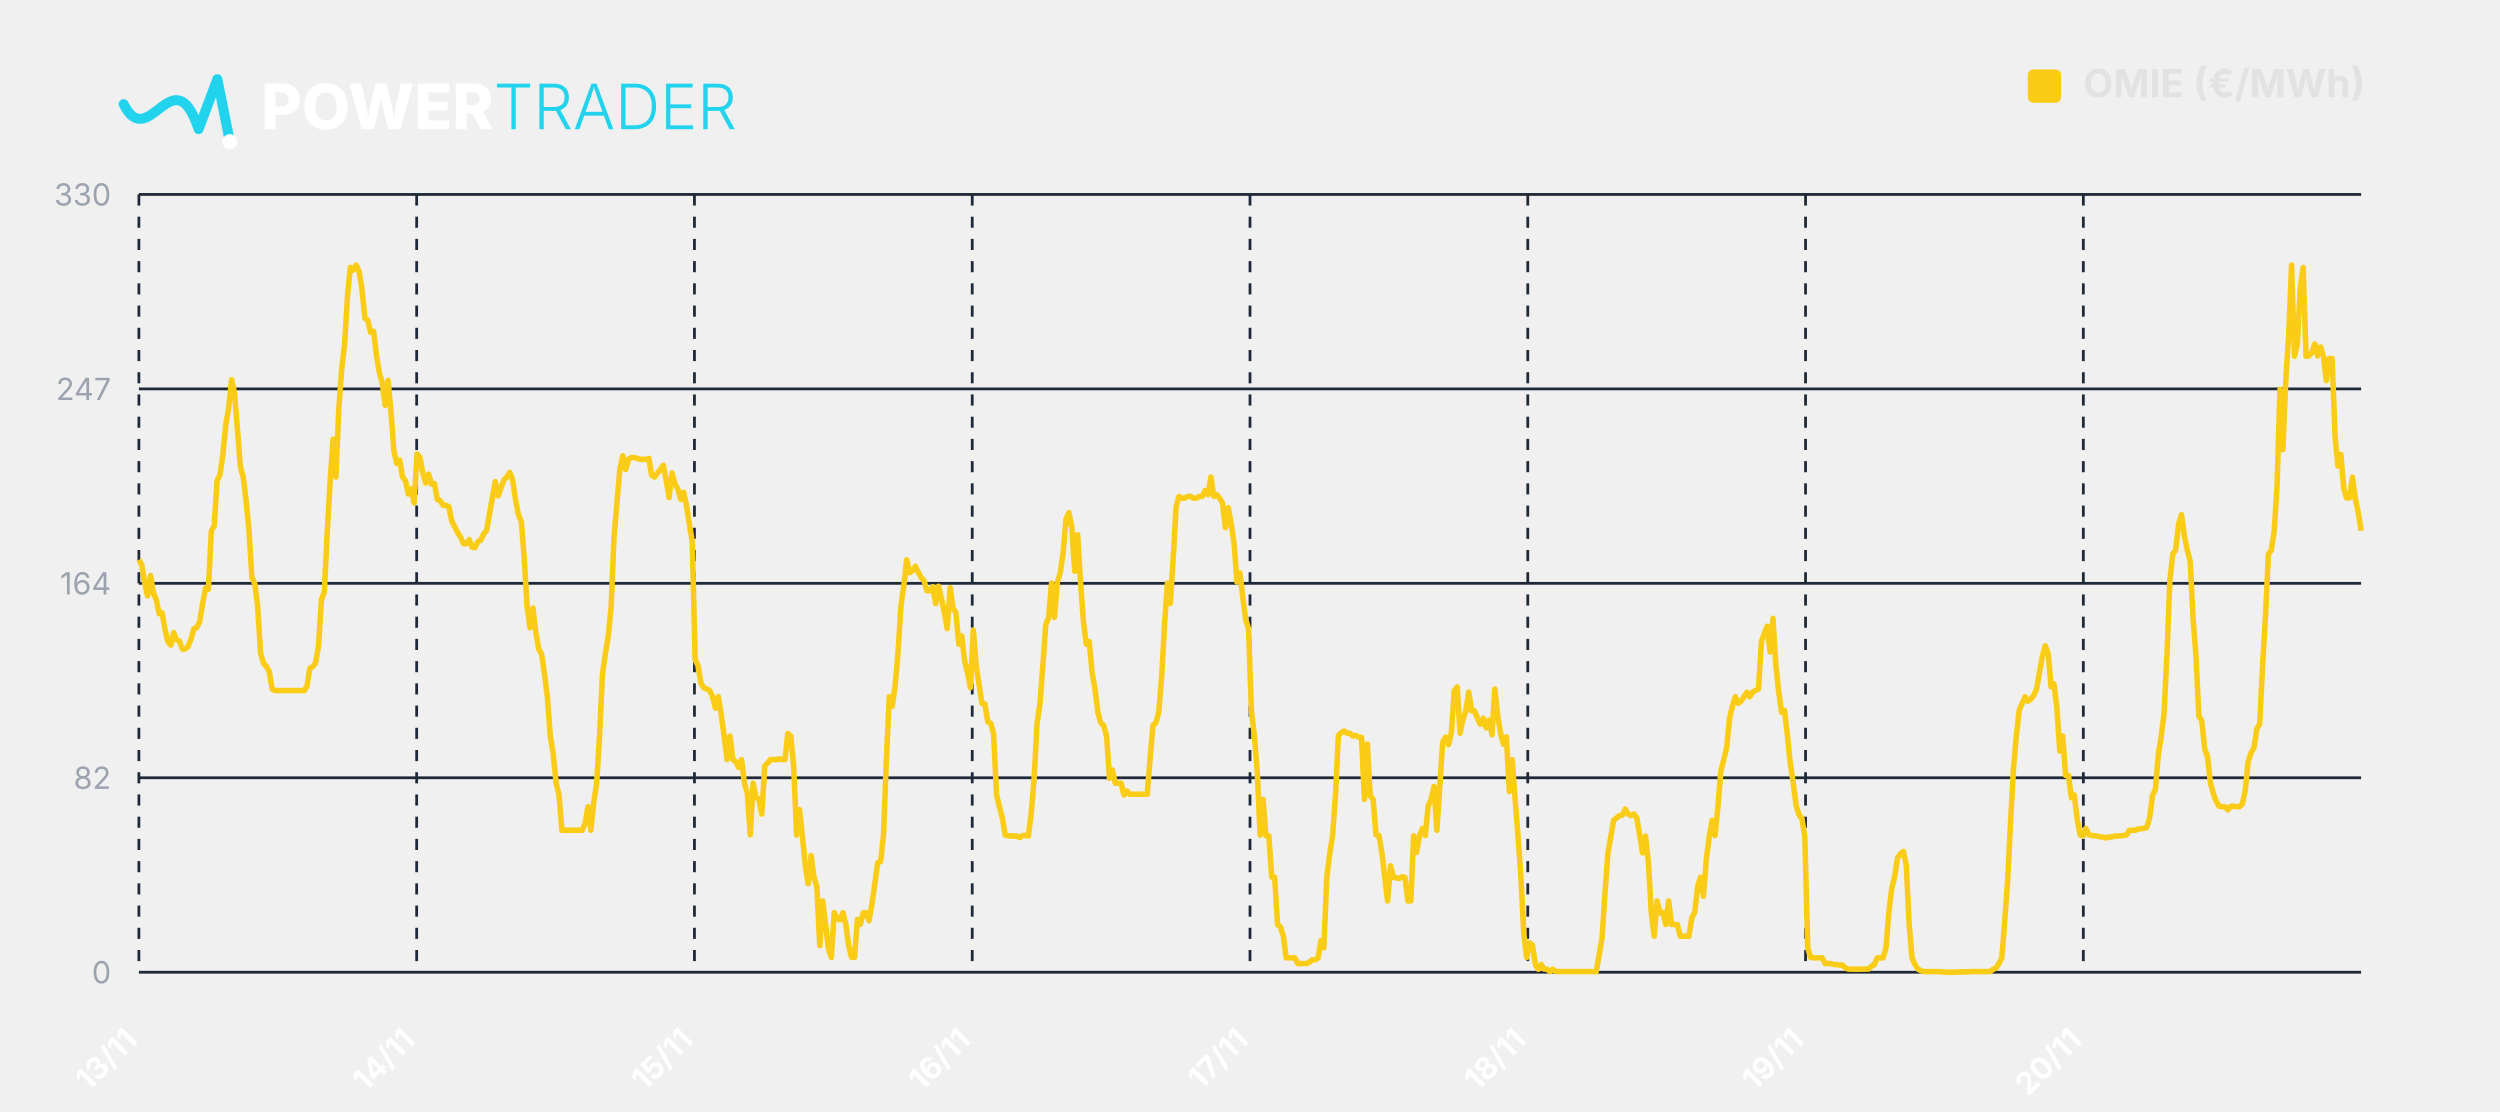
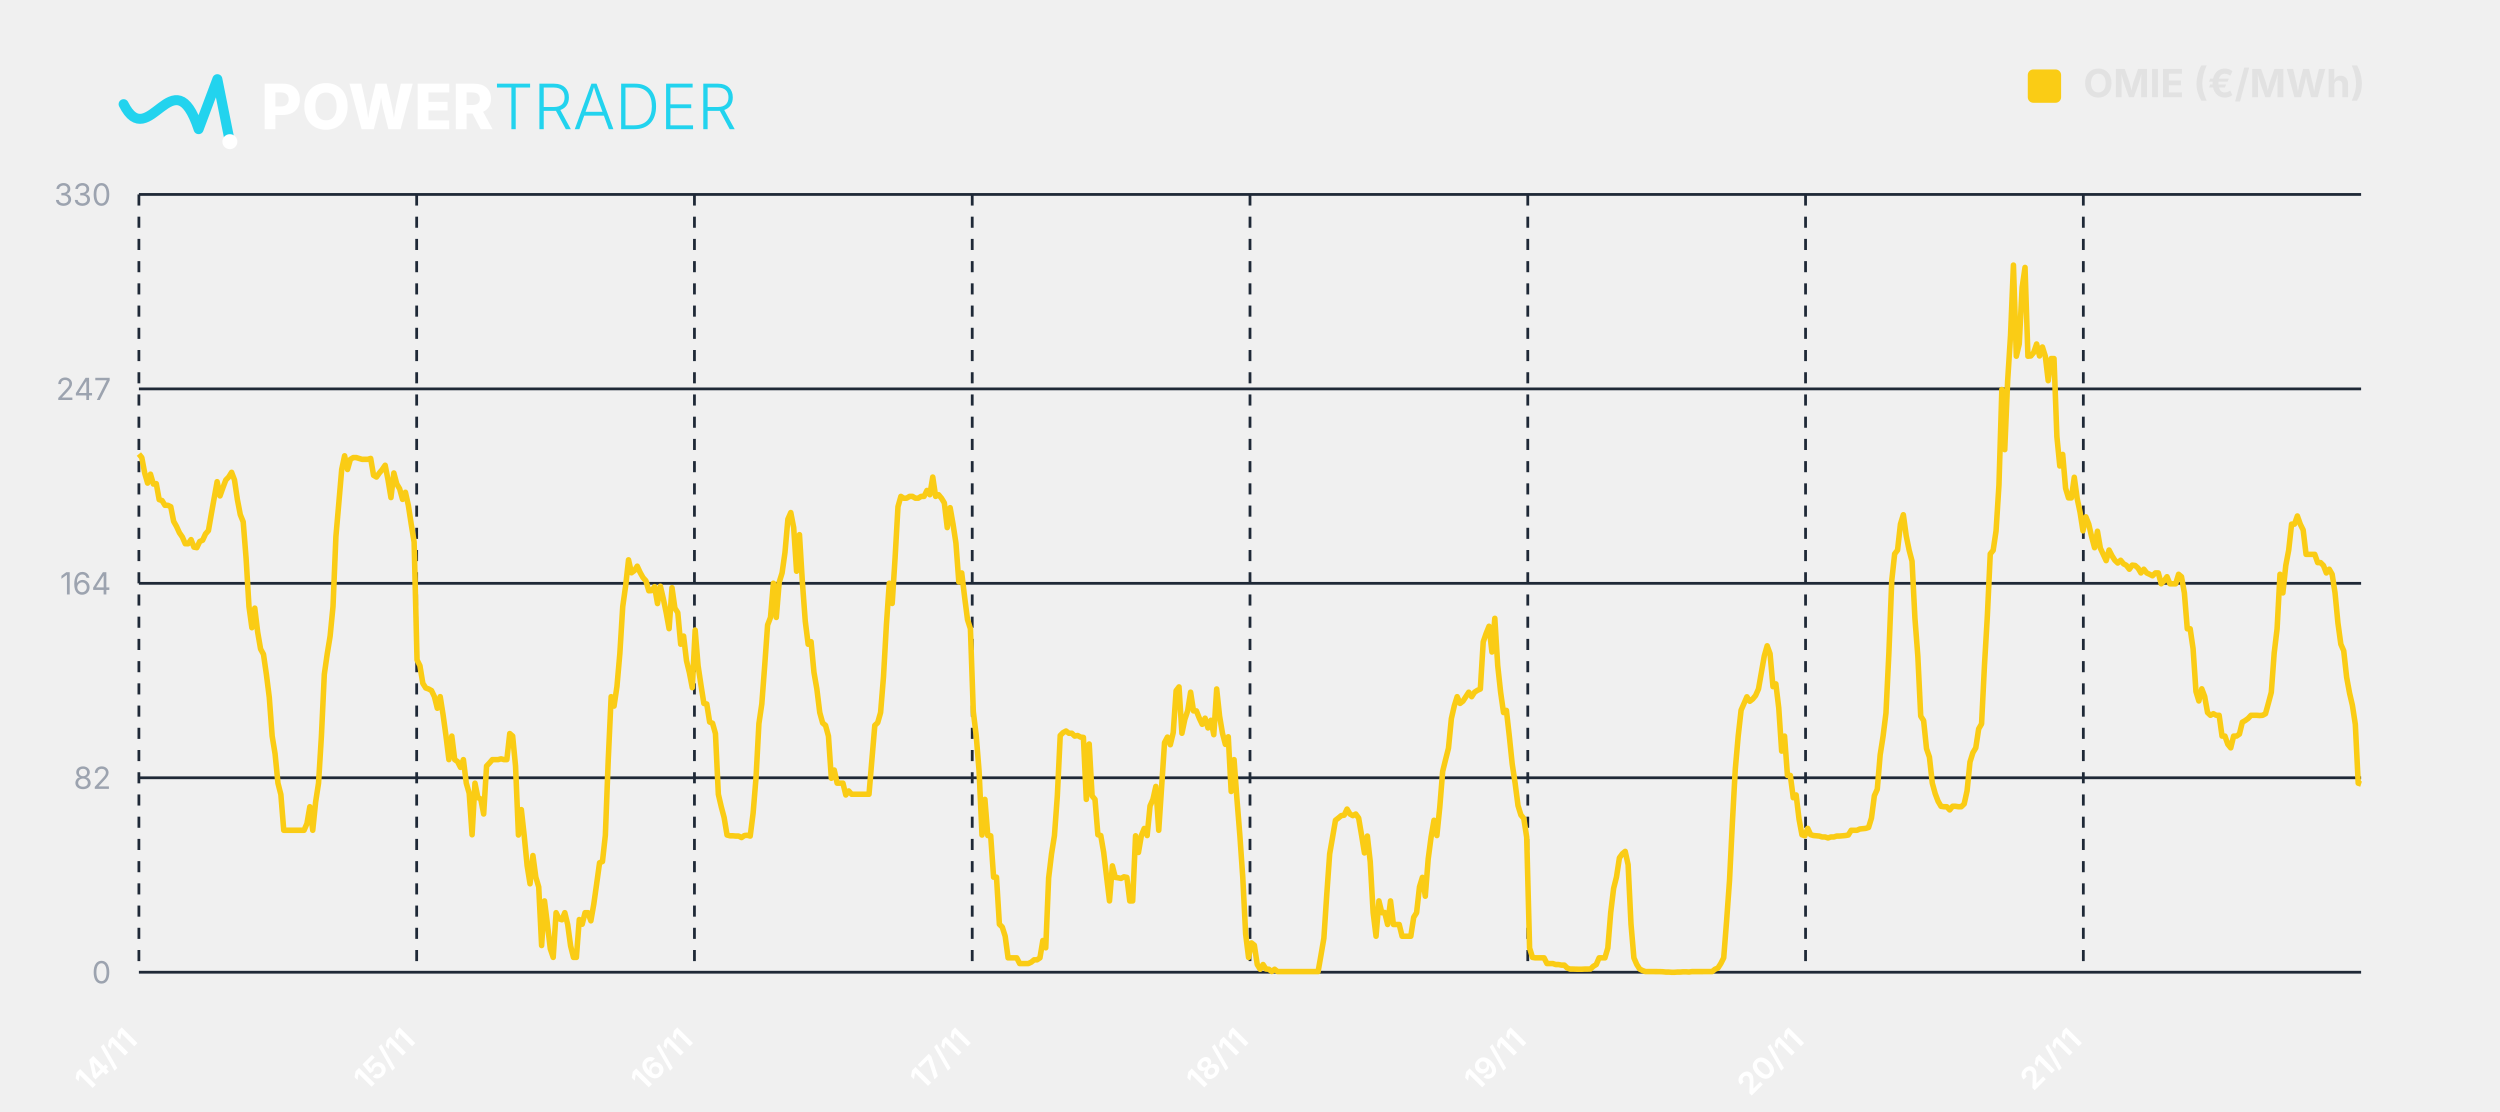
<svg xmlns="http://www.w3.org/2000/svg" viewBox="0 0 900 400" style="font-family: 'Inter', sans-serif; background: #0b0f19;">
  <g transform="translate(40, 15) scale(0.45)">
    <path d="M10 50 C30 90 50 10 70 70 L85 30 L95 80" stroke="#22d3ee" stroke-width="8" stroke-linecap="round" stroke-linejoin="round" fill="none" />
    <circle cx="95" cy="80" r="6" fill="#ffffff" />
    <text x="120" y="70" font-family="'Inter', sans-serif" font-weight="800" font-size="50" fill="#ffffff">POWER<tspan fill="#22d3ee" font-weight="300">TRADER</tspan>
    </text>
  </g>
  <rect x="730" y="25" width="12" height="12" fill="#facc15" rx="2" />
  <text x="750" y="35" font-size="14" font-weight="bold" fill="#e2e2e2">OMIE (€/MWh)</text>
  <line x1="50" y1="350.0" x2="850" y2="350.0" stroke="#1f2937" stroke-width="1" />
  <text x="40" y="354.0" text-anchor="end" font-size="11" fill="#9ca3af">0</text>
  <line x1="50" y1="280.0" x2="850" y2="280.0" stroke="#1f2937" stroke-width="1" />
  <text x="40" y="284.0" text-anchor="end" font-size="11" fill="#9ca3af">82</text>
  <line x1="50" y1="210.0" x2="850" y2="210.0" stroke="#1f2937" stroke-width="1" />
  <text x="40" y="214.0" text-anchor="end" font-size="11" fill="#9ca3af">164</text>
  <line x1="50" y1="140.0" x2="850" y2="140.0" stroke="#1f2937" stroke-width="1" />
  <text x="40" y="144.0" text-anchor="end" font-size="11" fill="#9ca3af">247</text>
  <line x1="50" y1="70.0" x2="850" y2="70.0" stroke="#1f2937" stroke-width="1" />
  <text x="40" y="74.0" text-anchor="end" font-size="11" fill="#9ca3af">330</text>
  <line x1="50.0" y1="70" x2="50.0" y2="350" stroke="#1f2937" stroke-width="1" stroke-dasharray="4,4" />
-   <text x="50.0" y="375" text-anchor="end" transform="rotate(-45, 50.0, 375)" font-size="11" font-weight="bold" fill="#ffffff">13/11</text>
+   <text x="50.0" y="375" text-anchor="end" transform="rotate(-45, 50.0, 375)" font-size="11" font-weight="bold" fill="#ffffff">14/11</text>
  <line x1="150.0" y1="70" x2="150.0" y2="350" stroke="#1f2937" stroke-width="1" stroke-dasharray="4,4" />
-   <text x="150.0" y="375" text-anchor="end" transform="rotate(-45, 150.0, 375)" font-size="11" font-weight="bold" fill="#ffffff">14/11</text>
+   <text x="150.0" y="375" text-anchor="end" transform="rotate(-45, 150.0, 375)" font-size="11" font-weight="bold" fill="#ffffff">15/11</text>
  <line x1="250.0" y1="70" x2="250.0" y2="350" stroke="#1f2937" stroke-width="1" stroke-dasharray="4,4" />
-   <text x="250.0" y="375" text-anchor="end" transform="rotate(-45, 250.0, 375)" font-size="11" font-weight="bold" fill="#ffffff">15/11</text>
+   <text x="250.0" y="375" text-anchor="end" transform="rotate(-45, 250.0, 375)" font-size="11" font-weight="bold" fill="#ffffff">16/11</text>
  <line x1="350.0" y1="70" x2="350.0" y2="350" stroke="#1f2937" stroke-width="1" stroke-dasharray="4,4" />
-   <text x="350.0" y="375" text-anchor="end" transform="rotate(-45, 350.0, 375)" font-size="11" font-weight="bold" fill="#ffffff">16/11</text>
+   <text x="350.0" y="375" text-anchor="end" transform="rotate(-45, 350.0, 375)" font-size="11" font-weight="bold" fill="#ffffff">17/11</text>
  <line x1="450.0" y1="70" x2="450.0" y2="350" stroke="#1f2937" stroke-width="1" stroke-dasharray="4,4" />
-   <text x="450.0" y="375" text-anchor="end" transform="rotate(-45, 450.0, 375)" font-size="11" font-weight="bold" fill="#ffffff">17/11</text>
+   <text x="450.0" y="375" text-anchor="end" transform="rotate(-45, 450.0, 375)" font-size="11" font-weight="bold" fill="#ffffff">18/11</text>
  <line x1="550.0" y1="70" x2="550.0" y2="350" stroke="#1f2937" stroke-width="1" stroke-dasharray="4,4" />
-   <text x="550.0" y="375" text-anchor="end" transform="rotate(-45, 550.0, 375)" font-size="11" font-weight="bold" fill="#ffffff">18/11</text>
+   <text x="550.0" y="375" text-anchor="end" transform="rotate(-45, 550.0, 375)" font-size="11" font-weight="bold" fill="#ffffff">19/11</text>
  <line x1="650.0" y1="70" x2="650.0" y2="350" stroke="#1f2937" stroke-width="1" stroke-dasharray="4,4" />
-   <text x="650.0" y="375" text-anchor="end" transform="rotate(-45, 650.0, 375)" font-size="11" font-weight="bold" fill="#ffffff">19/11</text>
+   <text x="650.0" y="375" text-anchor="end" transform="rotate(-45, 650.0, 375)" font-size="11" font-weight="bold" fill="#ffffff">20/11</text>
  <line x1="750.0" y1="70" x2="750.0" y2="350" stroke="#1f2937" stroke-width="1" stroke-dasharray="4,4" />
-   <text x="750.0" y="375" text-anchor="end" transform="rotate(-45, 750.0, 375)" font-size="11" font-weight="bold" fill="#ffffff">20/11</text>
-   <polyline points="50.0,201.509 51.043,203.375 52.086,209.886 53.129,214.531 54.172,207.232 55.215,213.446 56.258,215.871 57.301,220.924 58.344,220.644 59.387,226.468 60.43,230.996 61.473,232.25 62.516,227.715 63.559,230.36 64.602,230.818 65.645,233.675 66.688,233.624 67.731,232.649 68.774,230.063 69.817,226.358 70.86,225.892 71.904,223.738 72.947,217.304 73.99,211.742 75.033,212.141 76.076,191.149 77.119,189.335 78.162,173.007 79.205,170.896 80.248,163.596 81.291,152.821 82.334,146.869 83.377,136.738 84.42,141.469 85.463,154.347 86.506,167.776 87.549,171.735 88.592,180.213 89.635,190.861 90.678,207.851 91.721,210.14 92.764,218.363 93.807,235.065 94.85,238.804 95.893,239.923 96.936,241.796 97.979,248.028 99.022,248.604 100.065,248.604 101.108,248.604 102.151,248.604 103.194,248.604 104.237,248.604 105.28,248.604 106.323,248.604 107.366,248.604 108.409,248.604 109.452,248.604 110.495,247.163 111.538,240.576 112.581,240.033 113.625,238.583 114.668,232.649 115.711,215.871 116.754,213.192 117.797,191.658 118.84,173.642 119.883,158.17 120.926,171.735 121.969,147.191 123.012,132.787 124.055,124.072 125.098,106.37 126.141,96.282 127.184,97.214 128.227,95.434 129.27,97.782 130.313,104.115 131.356,114.56 132.399,115.272 133.442,119.63 134.485,119.257 135.528,127.904 136.571,134.169 137.614,137.823 138.657,145.894 139.7,136.925 140.743,147.997 141.786,162.172 142.829,166.869 143.872,165.699 144.915,171.735 145.958,173.007 147.001,177.831 148.044,176.05 149.087,181.061 150.13,163.452 151.173,164.724 152.216,170.277 153.259,173.914 154.302,170.709 155.346,174.261 156.389,174.117 157.432,179.865 158.475,180.213 159.518,181.908 160.561,181.908 161.604,182.417 162.647,187.699 163.69,189.539 164.733,191.811 165.776,193.32 166.819,195.736 167.862,195.744 168.905,194.261 169.948,196.965 170.991,197.16 172.034,194.939 173.077,194.473 174.12,192.201 175.163,191.014 176.206,185.045 177.249,179.204 178.292,173.414 179.335,178.526 180.378,175.575 181.421,172.795 182.464,171.735 183.507,170.039 184.55,172.795 185.593,179.865 186.636,185.274 187.679,187.851 188.722,200.984 189.765,218.363 190.808,225.977 191.851,218.931 192.894,227.587 193.937,233.624 194.98,235.54 196.023,242.737 197.066,251.003 198.11,264.983 199.153,271.35 200.196,281.939 201.239,286.017 202.282,298.895 203.325,298.895 204.368,298.895 205.411,298.895 206.454,298.895 207.497,298.895 208.54,298.895 209.583,298.895 210.626,296.513 211.669,290.426 212.712,298.895 213.755,288.73 214.798,281.939 215.841,264.983 216.884,242.737 217.927,235.429 218.97,229.029 220.013,218.363 221.056,193.15 222.099,181.162 223.142,169.022 224.185,164.088 225.228,169.022 226.271,165.36 227.314,164.724 228.357,164.724 229.4,165.037 230.443,165.36 231.486,165.36 232.529,165.36 233.572,165.037 234.615,171.116 235.658,171.735 236.701,170.277 237.744,169.022 238.787,167.496 239.831,172.795 240.874,179.119 241.917,170.277 242.96,174.21 244.003,175.974 245.046,179.772 246.089,177.229 247.132,181.908 248.175,188.733 249.218,195.142 250.261,237.574 251.304,239.651 252.347,245.993 253.39,247.663 254.433,248.036 255.476,248.604 256.519,250.8 257.562,254.971 258.605,250.8 259.648,257.379 260.691,264.992 261.734,273.461 262.777,264.992 263.82,273.461 264.863,274.174 265.906,276.242 266.949,273.461 267.992,281.939 269.035,285.551 270.078,300.514 271.121,281.948 272.164,287.111 273.207,287.662 274.25,293.037 275.293,275.776 276.336,274.682 277.379,273.461 278.422,273.461 279.465,273.461 280.508,273.182 281.551,273.461 282.595,273.461 283.638,264.085 284.681,264.992 285.724,275.776 286.767,300.608 287.81,291.468 288.853,300.887 289.896,311.62 290.939,318.165 291.982,308 293.025,315.775 294.068,319.318 295.111,340.386 296.154,324.337 297.197,332.73 298.24,341.564 299.283,344.659 300.326,328.568 301.369,330.755 302.412,331.12 303.455,328.568 304.498,332.815 305.541,340.496 306.584,344.659 307.627,344.659 308.67,331.035 309.713,332.73 310.756,328.576 311.799,328.568 312.842,331.493 313.885,325.55 314.928,318.165 315.971,310.603 317.014,310.145 318.057,300.701 319.1,273.461 320.143,250.8 321.186,254.191 322.229,247.163 323.272,235.294 324.316,218.363 325.359,210.92 326.402,201.543 327.445,206.198 328.488,205.443 329.531,203.824 330.574,206.087 331.617,207.944 332.66,209.097 333.703,212.683 334.746,212.607 335.789,211.208 336.832,217.287 337.875,211.047 338.918,215.506 339.961,220.568 341.004,226.324 342.047,211.573 343.09,218.94 344.133,220.568 345.176,231.928 346.219,228.986 347.262,237.829 348.305,242.136 349.348,247.553 350.391,226.841 351.434,239.618 352.477,246.595 353.52,253.225 354.563,253.437 355.606,259.931 356.649,260.38 357.692,264.085 358.735,285.932 359.778,290.417 360.821,294.334 361.864,300.608 362.907,300.887 363.95,300.887 364.993,300.981 366.037,300.981 367.08,301.523 368.123,300.794 369.166,300.701 370.209,300.981 371.252,292.732 372.295,280.015 373.338,260.49 374.381,253.437 375.424,239.618 376.467,224.993 377.51,222.28 378.553,209.97 379.596,222.28 380.639,209.64 381.682,206.257 382.725,198.864 383.768,186.919 384.811,184.528 385.854,189.937 386.897,205.647 387.94,192.48 388.983,209.513 390.026,223.654 391.069,231.928 392.112,231.004 393.155,242.034 394.198,248.036 395.241,256.514 396.284,260.27 397.327,261.151 398.37,264.992 399.413,280.167 400.456,277.217 401.499,281.939 402.542,281.939 403.585,281.939 404.628,286.187 405.671,284.746 406.714,285.932 407.757,285.932 408.801,285.932 409.844,285.932 410.887,285.932 411.93,285.932 412.973,285.932 414.016,273.47 415.059,261.151 416.102,260.16 417.145,256.506 418.188,243.645 419.231,224.993 420.274,209.97 421.317,217.236 422.36,200.857 423.403,182.4 424.446,178.704 425.489,179.365 426.532,179.34 427.575,178.704 428.618,178.704 429.661,179.34 430.704,179.34 431.747,178.704 432.79,178.704 433.833,176.567 434.876,178.093 435.919,171.743 436.962,178.704 438.005,178.093 439.048,179.34 440.091,181.061 441.134,189.937 442.177,182.765 443.22,188.665 444.263,195.499 445.306,209.513 446.349,206.257 447.392,214.972 448.435,223.077 449.478,226.333 450.522,256.209 451.565,264.78 452.608,277.709 453.651,300.608 454.694,287.781 455.737,300.794 456.78,300.887 457.823,315.775 458.866,315.775 459.909,332.73 460.952,333.748 461.995,337.046 463.038,344.828 464.081,344.828 465.124,344.828 466.167,344.828 467.21,346.88 468.253,346.88 469.296,346.88 470.339,346.88 471.382,346.38 472.425,345.532 473.468,345.532 474.511,344.828 475.554,338.589 476.597,341.208 477.64,316.063 478.683,307.382 479.726,300.837 480.769,286.534 481.812,264.78 482.855,263.737 483.898,263.169 484.941,263.975 485.984,263.975 487.027,264.992 488.07,264.78 489.113,265.357 490.156,265.467 491.199,287.781 492.243,267.841 493.286,286.534 494.329,287.781 495.372,300.514 496.415,300.794 497.458,306.881 498.501,315.656 499.544,324.329 500.587,311.714 501.63,315.859 502.673,316.012 503.716,316.224 504.759,315.656 505.802,315.859 506.845,324.337 507.888,324.329 508.931,300.887 509.974,306.881 511.017,300.794 512.06,298.251 513.103,300.794 514.146,290.137 515.189,287.781 516.232,283.118 517.275,298.904 518.318,283.203 519.361,267.349 520.404,265.357 521.447,268.103 522.49,263.737 523.533,248.655 524.576,247.29 525.619,263.975 526.662,258.981 527.705,255.836 528.748,249.189 529.791,255.921 530.834,255.921 531.877,258.549 532.92,260.753 533.963,258.549 535.007,262.059 536.05,259.312 537.093,264.483 538.136,248.036 539.179,257.794 540.222,263.975 541.265,267.968 542.308,265.246 543.351,284.932 544.394,273.47 545.437,287.781 546.48,300.76 547.523,315.775 548.566,336.283 549.609,344.684 550.652,339.453 551.695,340.276 552.738,347.236 553.781,348.923 554.824,347.236 555.867,348.847 556.91,348.923 557.953,349.754 558.996,348.932 560.039,349.763 561.082,349.771 562.125,349.771 563.168,349.771 564.211,349.771 565.254,349.771 566.297,349.771 567.34,349.771 568.383,349.771 569.426,349.771 570.469,349.771 571.512,349.771 572.555,349.771 573.598,349.771 574.641,349.771 575.684,343.837 576.728,337.749 577.771,321.955 578.814,307.382 579.857,301.388 580.9,295.301 581.943,294.495 582.986,293.622 584.029,293.469 585.072,291.274 586.115,293.054 587.158,293.622 588.201,293.054 589.244,294.495 590.287,300.608 591.33,307.051 592.373,300.981 593.416,310.23 594.459,328.492 595.502,337.046 596.545,324.329 597.588,328.576 598.631,328.492 599.674,332.815 600.717,324.337 601.76,332.815 602.803,332.815 603.846,332.815 604.889,337.046 605.932,337.046 606.975,337.046 608.018,337.046 609.061,330.23 610.104,328.576 611.147,319.251 612.19,315.859 613.233,322.642 614.276,309.264 615.319,301.371 616.362,295.301 617.405,300.794 618.449,290.587 619.492,277.709 620.535,273.47 621.578,269.367 622.621,258.718 623.664,254.157 624.707,250.808 625.75,253.225 626.793,252.419 627.836,250.808 628.879,249.198 629.922,250.808 630.965,249.198 632.008,248.519 633.051,248.045 634.094,231.08 635.137,228.054 636.18,225.459 637.223,234.726 638.266,222.602 639.309,239.618 640.352,249.198 641.395,256.514 642.438,255.751 643.481,264.983 644.524,275.03 645.567,281.905 646.61,290.002 647.653,293.41 648.696,294.665 649.739,301.388 650.782,341.285 651.825,344.659 652.868,344.828 653.911,344.828 654.954,344.828 655.997,344.828 657.04,346.88 658.083,346.88 659.126,346.88 660.169,347.228 661.213,347.236 662.256,347.448 663.299,347.448 664.342,348.491 665.385,348.864 666.428,348.864 667.471,348.906 668.514,348.923 669.557,348.923 670.6,348.864 671.643,348.864 672.686,348.847 673.729,347.872 674.772,347.236 675.815,344.828 676.858,344.828 677.901,344.828 678.944,341.285 679.987,328.492 681.03,319.844 682.073,315.69 683.116,308.823 684.159,307.382 685.202,306.5 686.245,311.29 687.288,332.654 688.331,344.828 689.374,347.228 690.417,348.864 691.46,349.39 692.503,349.771 693.546,349.771 694.589,349.771 695.632,349.771 696.675,349.78 697.718,349.788 698.761,349.83 699.804,349.941 700.847,349.941 701.89,350.025 702.934,350.025 703.977,349.941 705.02,349.941 706.063,349.856 707.106,349.856 708.149,349.932 709.192,349.78 710.235,349.78 711.278,349.78 712.321,349.78 713.364,349.771 714.407,349.771 715.45,349.771 716.493,349.771 717.536,348.923 718.579,348.499 719.622,346.88 720.665,344.828 721.708,331.476 722.751,317.029 723.794,296.064 724.837,276.861 725.88,264.992 726.923,255.666 727.966,253.267 729.009,250.851 730.052,252.462 731.095,251.656 732.138,250.385 733.181,248.036 734.224,242.102 735.267,236.167 736.31,232.488 737.353,235.345 738.396,247.188 739.439,246.196 740.482,254.878 741.525,270.401 742.568,264.992 743.611,279.159 744.654,279.159 745.698,287.179 746.741,286.187 747.784,294.902 748.827,300.514 749.87,300.887 750.913,298.217 751.956,300.489 752.999,300.794 754.042,300.887 755.085,300.981 756.128,301.311 757.171,301.311 758.214,301.667 759.257,301.311 760.3,301.311 761.343,300.981 762.386,300.981 763.429,300.887 764.472,300.794 765.515,300.608 766.558,298.904 767.601,298.904 768.644,298.904 769.687,298.437 770.73,298.327 771.773,298.217 772.816,297.886 773.859,294.495 774.902,286.441 775.945,284.152 776.988,271.774 778.031,265.094 779.074,256.709 780.117,235.319 781.16,209.038 782.203,199.398 783.246,198.05 784.289,188.691 785.332,185.308 786.375,192.93 787.419,198.05 788.462,202.018 789.505,222.602 790.548,236.167 791.591,257.811 792.634,259.422 793.677,269.519 794.72,272.52 795.763,281.948 796.806,285.729 797.849,288.476 798.892,290.256 799.935,290.426 800.978,290.426 802.021,291.57 803.064,290.256 804.107,290.256 805.15,290.426 806.193,290.426 807.236,289.408 808.279,284.661 809.322,274.318 810.365,270.977 811.408,269.231 812.451,262.398 813.494,260.6 814.537,239.558 815.58,221.695 816.623,199.398 817.666,198.127 818.709,191.158 819.752,174.626 820.795,140.223 821.838,161.867 822.881,137.145 823.924,120.672 824.967,95.434 826.01,128.235 827.053,123.843 828.096,103.496 829.14,96.282 830.183,128.235 831.226,128.142 832.269,126.912 833.312,123.843 834.355,128.142 835.398,124.92 836.441,128.235 837.484,137.043 838.527,129.083 839.57,129.083 840.613,157.204 841.656,167.759 842.699,163.596 843.742,175.787 844.785,179.238 845.828,179.238 846.871,171.82 847.914,179.475 848.957,184.452 850.0,191.098" fill="none" stroke="#facc15" stroke-width="2" stroke-linejoin="round" />
+   <text x="750.0" y="375" text-anchor="end" transform="rotate(-45, 750.0, 375)" font-size="11" font-weight="bold" fill="#ffffff">21/11</text>
+   <polyline points="50.0,163.452 51.043,164.724 52.086,170.277 53.129,173.914 54.172,170.709 55.215,174.261 56.258,174.117 57.301,179.865 58.344,180.213 59.387,181.908 60.43,181.908 61.473,182.417 62.516,187.699 63.559,189.539 64.602,191.811 65.645,193.32 66.688,195.736 67.731,195.744 68.774,194.261 69.817,196.965 70.86,197.16 71.904,194.939 72.947,194.473 73.99,192.201 75.033,191.014 76.076,185.045 77.119,179.204 78.162,173.414 79.205,178.526 80.248,175.575 81.291,172.795 82.334,171.735 83.377,170.039 84.42,172.795 85.463,179.865 86.506,185.274 87.549,187.851 88.592,200.984 89.635,218.363 90.678,225.977 91.721,218.931 92.764,227.587 93.807,233.624 94.85,235.54 95.893,242.737 96.936,251.003 97.979,264.983 99.022,271.35 100.065,281.939 101.108,286.017 102.151,298.895 103.194,298.895 104.237,298.895 105.28,298.895 106.323,298.895 107.366,298.895 108.409,298.895 109.452,298.895 110.495,296.513 111.538,290.426 112.581,298.895 113.625,288.73 114.668,281.939 115.711,264.983 116.754,242.737 117.797,235.429 118.84,229.029 119.883,218.363 120.926,193.15 121.969,181.162 123.012,169.022 124.055,164.088 125.098,169.022 126.141,165.36 127.184,164.724 128.227,164.724 129.27,165.037 130.313,165.36 131.356,165.36 132.399,165.36 133.442,165.037 134.485,171.116 135.528,171.735 136.571,170.277 137.614,169.022 138.657,167.496 139.7,172.795 140.743,179.119 141.786,170.277 142.829,174.21 143.872,175.974 144.915,179.772 145.958,177.229 147.001,181.908 148.044,188.733 149.087,195.142 150.13,237.574 151.173,239.651 152.216,245.993 153.259,247.663 154.302,248.036 155.346,248.604 156.389,250.8 157.432,254.971 158.475,250.8 159.518,257.379 160.561,264.992 161.604,273.461 162.647,264.992 163.69,273.461 164.733,274.174 165.776,276.242 166.819,273.461 167.862,281.939 168.905,285.551 169.948,300.514 170.991,281.948 172.034,287.111 173.077,287.662 174.12,293.037 175.163,275.776 176.206,274.682 177.249,273.461 178.292,273.461 179.335,273.461 180.378,273.182 181.421,273.461 182.464,273.461 183.507,264.085 184.55,264.992 185.593,275.776 186.636,300.608 187.679,291.468 188.722,300.887 189.765,311.62 190.808,318.165 191.851,308 192.894,315.775 193.937,319.318 194.98,340.386 196.023,324.337 197.066,332.73 198.11,341.564 199.153,344.659 200.196,328.568 201.239,330.755 202.282,331.12 203.325,328.568 204.368,332.815 205.411,340.496 206.454,344.659 207.497,344.659 208.54,331.035 209.583,332.73 210.626,328.576 211.669,328.568 212.712,331.493 213.755,325.55 214.798,318.165 215.841,310.603 216.884,310.145 217.927,300.701 218.97,273.461 220.013,250.8 221.056,254.191 222.099,247.163 223.142,235.294 224.185,218.363 225.228,210.92 226.271,201.543 227.314,206.198 228.357,205.443 229.4,203.824 230.443,206.087 231.486,207.944 232.529,209.097 233.572,212.683 234.615,212.607 235.658,211.208 236.701,217.287 237.744,211.047 238.787,215.506 239.831,220.568 240.874,226.324 241.917,211.573 242.96,218.94 244.003,220.568 245.046,231.928 246.089,228.986 247.132,237.829 248.175,242.136 249.218,247.553 250.261,226.841 251.304,239.618 252.347,246.595 253.39,253.225 254.433,253.437 255.476,259.931 256.519,260.38 257.562,264.085 258.605,285.932 259.648,290.417 260.691,294.334 261.734,300.608 262.777,300.887 263.82,300.887 264.863,300.981 265.906,300.981 266.949,301.523 267.992,300.794 269.035,300.701 270.078,300.981 271.121,292.732 272.164,280.015 273.207,260.49 274.25,253.437 275.293,239.618 276.336,224.993 277.379,222.28 278.422,209.97 279.465,222.28 280.508,209.64 281.551,206.257 282.595,198.864 283.638,186.919 284.681,184.528 285.724,189.937 286.767,205.647 287.81,192.48 288.853,209.513 289.896,223.654 290.939,231.928 291.982,231.004 293.025,242.034 294.068,248.036 295.111,256.514 296.154,260.27 297.197,261.151 298.24,264.992 299.283,280.167 300.326,277.217 301.369,281.939 302.412,281.939 303.455,281.939 304.498,286.187 305.541,284.746 306.584,285.932 307.627,285.932 308.67,285.932 309.713,285.932 310.756,285.932 311.799,285.932 312.842,285.932 313.885,273.47 314.928,261.151 315.971,260.16 317.014,256.506 318.057,243.645 319.1,224.993 320.143,209.97 321.186,217.236 322.229,200.857 323.272,182.4 324.316,178.704 325.359,179.365 326.402,179.34 327.445,178.704 328.488,178.704 329.531,179.34 330.574,179.34 331.617,178.704 332.66,178.704 333.703,176.567 334.746,178.093 335.789,171.743 336.832,178.704 337.875,178.093 338.918,179.34 339.961,181.061 341.004,189.937 342.047,182.765 343.09,188.665 344.133,195.499 345.176,209.513 346.219,206.257 347.262,214.972 348.305,223.077 349.348,226.333 350.391,256.209 351.434,264.78 352.477,277.709 353.52,300.608 354.563,287.781 355.606,300.794 356.649,300.887 357.692,315.775 358.735,315.775 359.778,332.73 360.821,333.748 361.864,337.046 362.907,344.828 363.95,344.828 364.993,344.828 366.037,344.828 367.08,346.88 368.123,346.88 369.166,346.88 370.209,346.88 371.252,346.38 372.295,345.532 373.338,345.532 374.381,344.828 375.424,338.589 376.467,341.208 377.51,316.063 378.553,307.382 379.596,300.837 380.639,286.534 381.682,264.78 382.725,263.737 383.768,263.169 384.811,263.975 385.854,263.975 386.897,264.992 387.94,264.78 388.983,265.357 390.026,265.467 391.069,287.781 392.112,267.841 393.155,286.534 394.198,287.781 395.241,300.514 396.284,300.794 397.327,306.881 398.37,315.656 399.413,324.329 400.456,311.714 401.499,315.859 402.542,316.012 403.585,316.224 404.628,315.656 405.671,315.859 406.714,324.337 407.757,324.329 408.801,300.887 409.844,306.881 410.887,300.794 411.93,298.251 412.973,300.794 414.016,290.137 415.059,287.781 416.102,283.118 417.145,298.904 418.188,283.203 419.231,267.349 420.274,265.357 421.317,268.103 422.36,263.737 423.403,248.655 424.446,247.29 425.489,263.975 426.532,258.981 427.575,255.836 428.618,249.189 429.661,255.921 430.704,255.921 431.747,258.549 432.79,260.753 433.833,258.549 434.876,262.059 435.919,259.312 436.962,264.483 438.005,248.036 439.048,257.794 440.091,263.975 441.134,267.968 442.177,265.246 443.22,284.932 444.263,273.47 445.306,287.781 446.349,300.76 447.392,315.775 448.435,336.283 449.478,344.684 450.522,339.453 451.565,340.276 452.608,347.236 453.651,348.923 454.694,347.236 455.737,348.847 456.78,348.923 457.823,349.754 458.866,348.932 459.909,349.763 460.952,349.771 461.995,349.771 463.038,349.771 464.081,349.771 465.124,349.771 466.167,349.771 467.21,349.771 468.253,349.771 469.296,349.771 470.339,349.771 471.382,349.771 472.425,349.771 473.468,349.771 474.511,349.771 475.554,343.837 476.597,337.749 477.64,321.955 478.683,307.382 479.726,301.388 480.769,295.301 481.812,294.495 482.855,293.622 483.898,293.469 484.941,291.274 485.984,293.054 487.027,293.622 488.07,293.054 489.113,294.495 490.156,300.608 491.199,307.051 492.243,300.981 493.286,310.23 494.329,328.492 495.372,337.046 496.415,324.329 497.458,328.576 498.501,328.492 499.544,332.815 500.587,324.337 501.63,332.815 502.673,332.815 503.716,332.815 504.759,337.046 505.802,337.046 506.845,337.046 507.888,337.046 508.931,330.23 509.974,328.576 511.017,319.251 512.06,315.859 513.103,322.642 514.146,309.264 515.189,301.371 516.232,295.301 517.275,300.794 518.318,290.587 519.361,277.709 520.404,273.47 521.447,269.367 522.49,258.718 523.533,254.157 524.576,250.808 525.619,253.225 526.662,252.419 527.705,250.808 528.748,249.198 529.791,250.808 530.834,249.198 531.877,248.519 532.92,248.045 533.963,231.08 535.007,228.054 536.05,225.459 537.093,234.726 538.136,222.602 539.179,239.618 540.222,249.198 541.265,256.514 542.308,255.751 543.351,264.983 544.394,275.03 545.437,281.905 546.48,290.002 547.523,293.41 548.566,294.665 549.609,301.388 550.652,341.285 551.695,344.659 552.738,344.828 553.781,344.828 554.824,344.828 555.867,344.828 556.91,346.88 557.953,346.88 558.996,346.88 560.039,347.228 561.082,347.236 562.125,347.448 563.168,347.448 564.211,348.491 565.254,348.864 566.297,348.864 567.34,348.906 568.383,348.923 569.426,348.923 570.469,348.864 571.512,348.864 572.555,348.847 573.598,347.872 574.641,347.236 575.684,344.828 576.728,344.828 577.771,344.828 578.814,341.285 579.857,328.492 580.9,319.844 581.943,315.69 582.986,308.823 584.029,307.382 585.072,306.5 586.115,311.29 587.158,332.654 588.201,344.828 589.244,347.228 590.287,348.864 591.33,349.39 592.373,349.771 593.416,349.771 594.459,349.771 595.502,349.771 596.545,349.78 597.588,349.788 598.631,349.83 599.674,349.941 600.717,349.941 601.76,350.025 602.803,350.025 603.846,349.941 604.889,349.941 605.932,349.856 606.975,349.856 608.018,349.932 609.061,349.78 610.104,349.78 611.147,349.78 612.19,349.78 613.233,349.771 614.276,349.771 615.319,349.771 616.362,349.771 617.405,348.923 618.449,348.499 619.492,346.88 620.535,344.828 621.578,331.476 622.621,317.029 623.664,296.064 624.707,276.861 625.75,264.992 626.793,255.666 627.836,253.267 628.879,250.851 629.922,252.462 630.965,251.656 632.008,250.385 633.051,248.036 634.094,242.102 635.137,236.167 636.18,232.488 637.223,235.345 638.266,247.188 639.309,246.196 640.352,254.878 641.395,270.401 642.438,264.992 643.481,279.159 644.524,279.159 645.567,287.179 646.61,286.187 647.653,294.902 648.696,300.514 649.739,300.887 650.782,298.217 651.825,300.489 652.868,300.794 653.911,300.887 654.954,300.981 655.997,301.311 657.04,301.311 658.083,301.667 659.126,301.311 660.169,301.311 661.213,300.981 662.256,300.981 663.299,300.887 664.342,300.794 665.385,300.608 666.428,298.904 667.471,298.904 668.514,298.904 669.557,298.437 670.6,298.327 671.643,298.217 672.686,297.886 673.729,294.495 674.772,286.441 675.815,284.152 676.858,271.774 677.901,265.094 678.944,256.709 679.987,235.319 681.03,209.038 682.073,199.398 683.116,198.05 684.159,188.691 685.202,185.308 686.245,192.93 687.288,198.05 688.331,202.018 689.374,222.602 690.417,236.167 691.46,257.811 692.503,259.422 693.546,269.519 694.589,272.52 695.632,281.948 696.675,285.729 697.718,288.476 698.761,290.256 699.804,290.426 700.847,290.426 701.89,291.57 702.934,290.256 703.977,290.256 705.02,290.426 706.063,290.426 707.106,289.408 708.149,284.661 709.192,274.318 710.235,270.977 711.278,269.231 712.321,262.398 713.364,260.6 714.407,239.558 715.45,221.695 716.493,199.398 717.536,198.127 718.579,191.158 719.622,174.626 720.665,140.223 721.708,161.867 722.751,137.145 723.794,120.672 724.837,95.434 725.88,128.235 726.923,123.843 727.966,103.496 729.009,96.282 730.052,128.235 731.095,128.142 732.138,126.912 733.181,123.843 734.224,128.142 735.267,124.92 736.31,128.235 737.353,137.043 738.396,129.083 739.439,129.083 740.482,157.204 741.525,167.759 742.568,163.596 743.611,175.787 744.654,179.238 745.698,179.238 746.741,171.82 747.784,179.475 748.827,184.452 749.87,191.098 750.913,186.071 751.956,188.691 752.999,193.277 754.042,197.169 755.085,191.243 756.128,197.33 757.171,199.568 758.214,201.823 759.257,198.016 760.3,200.06 761.343,201.696 762.386,202.688 763.429,201.696 764.472,202.976 765.515,203.527 766.558,204.917 767.601,203.442 768.644,203.578 769.687,204.502 770.73,206.257 771.773,204.917 772.816,206.257 773.859,206.74 774.902,207.283 775.945,206.257 776.988,206.257 778.031,210.165 779.074,209.123 780.117,207.622 781.16,210.165 782.203,210.165 783.246,210.165 784.289,206.74 785.332,207.622 786.375,213.446 787.419,226.367 788.462,226.367 789.505,233.497 790.548,248.952 791.591,252.343 792.634,247.977 793.677,250.732 794.72,256.514 795.763,257.506 796.806,256.938 797.849,257.506 798.892,257.506 799.935,264.992 800.978,264.992 802.021,267.951 803.064,269.231 804.107,264.992 805.15,264.992 806.193,264.263 807.236,259.99 808.279,259.397 809.322,258.634 810.365,257.506 811.408,257.506 812.451,257.506 813.494,257.591 814.537,257.506 815.58,256.938 816.623,253.148 817.666,249.248 818.709,235.09 819.752,226.367 820.795,206.74 821.838,213.446 822.881,203.578 823.924,198.084 824.967,188.691 826.01,188.691 827.053,185.757 828.096,188.691 829.14,190.81 830.183,199.568 831.226,199.568 832.269,199.568 833.312,199.568 834.355,202.535 835.398,202.535 836.441,203.578 837.484,206.257 838.527,204.917 839.57,206.74 840.613,213.446 841.656,224.298 842.699,231.903 843.742,234.293 844.785,243.797 845.828,249.46 846.871,253.954 847.914,260.753 848.957,281.939 850.0,282.27" fill="none" stroke="#facc15" stroke-width="2" stroke-linejoin="round" />
</svg>
